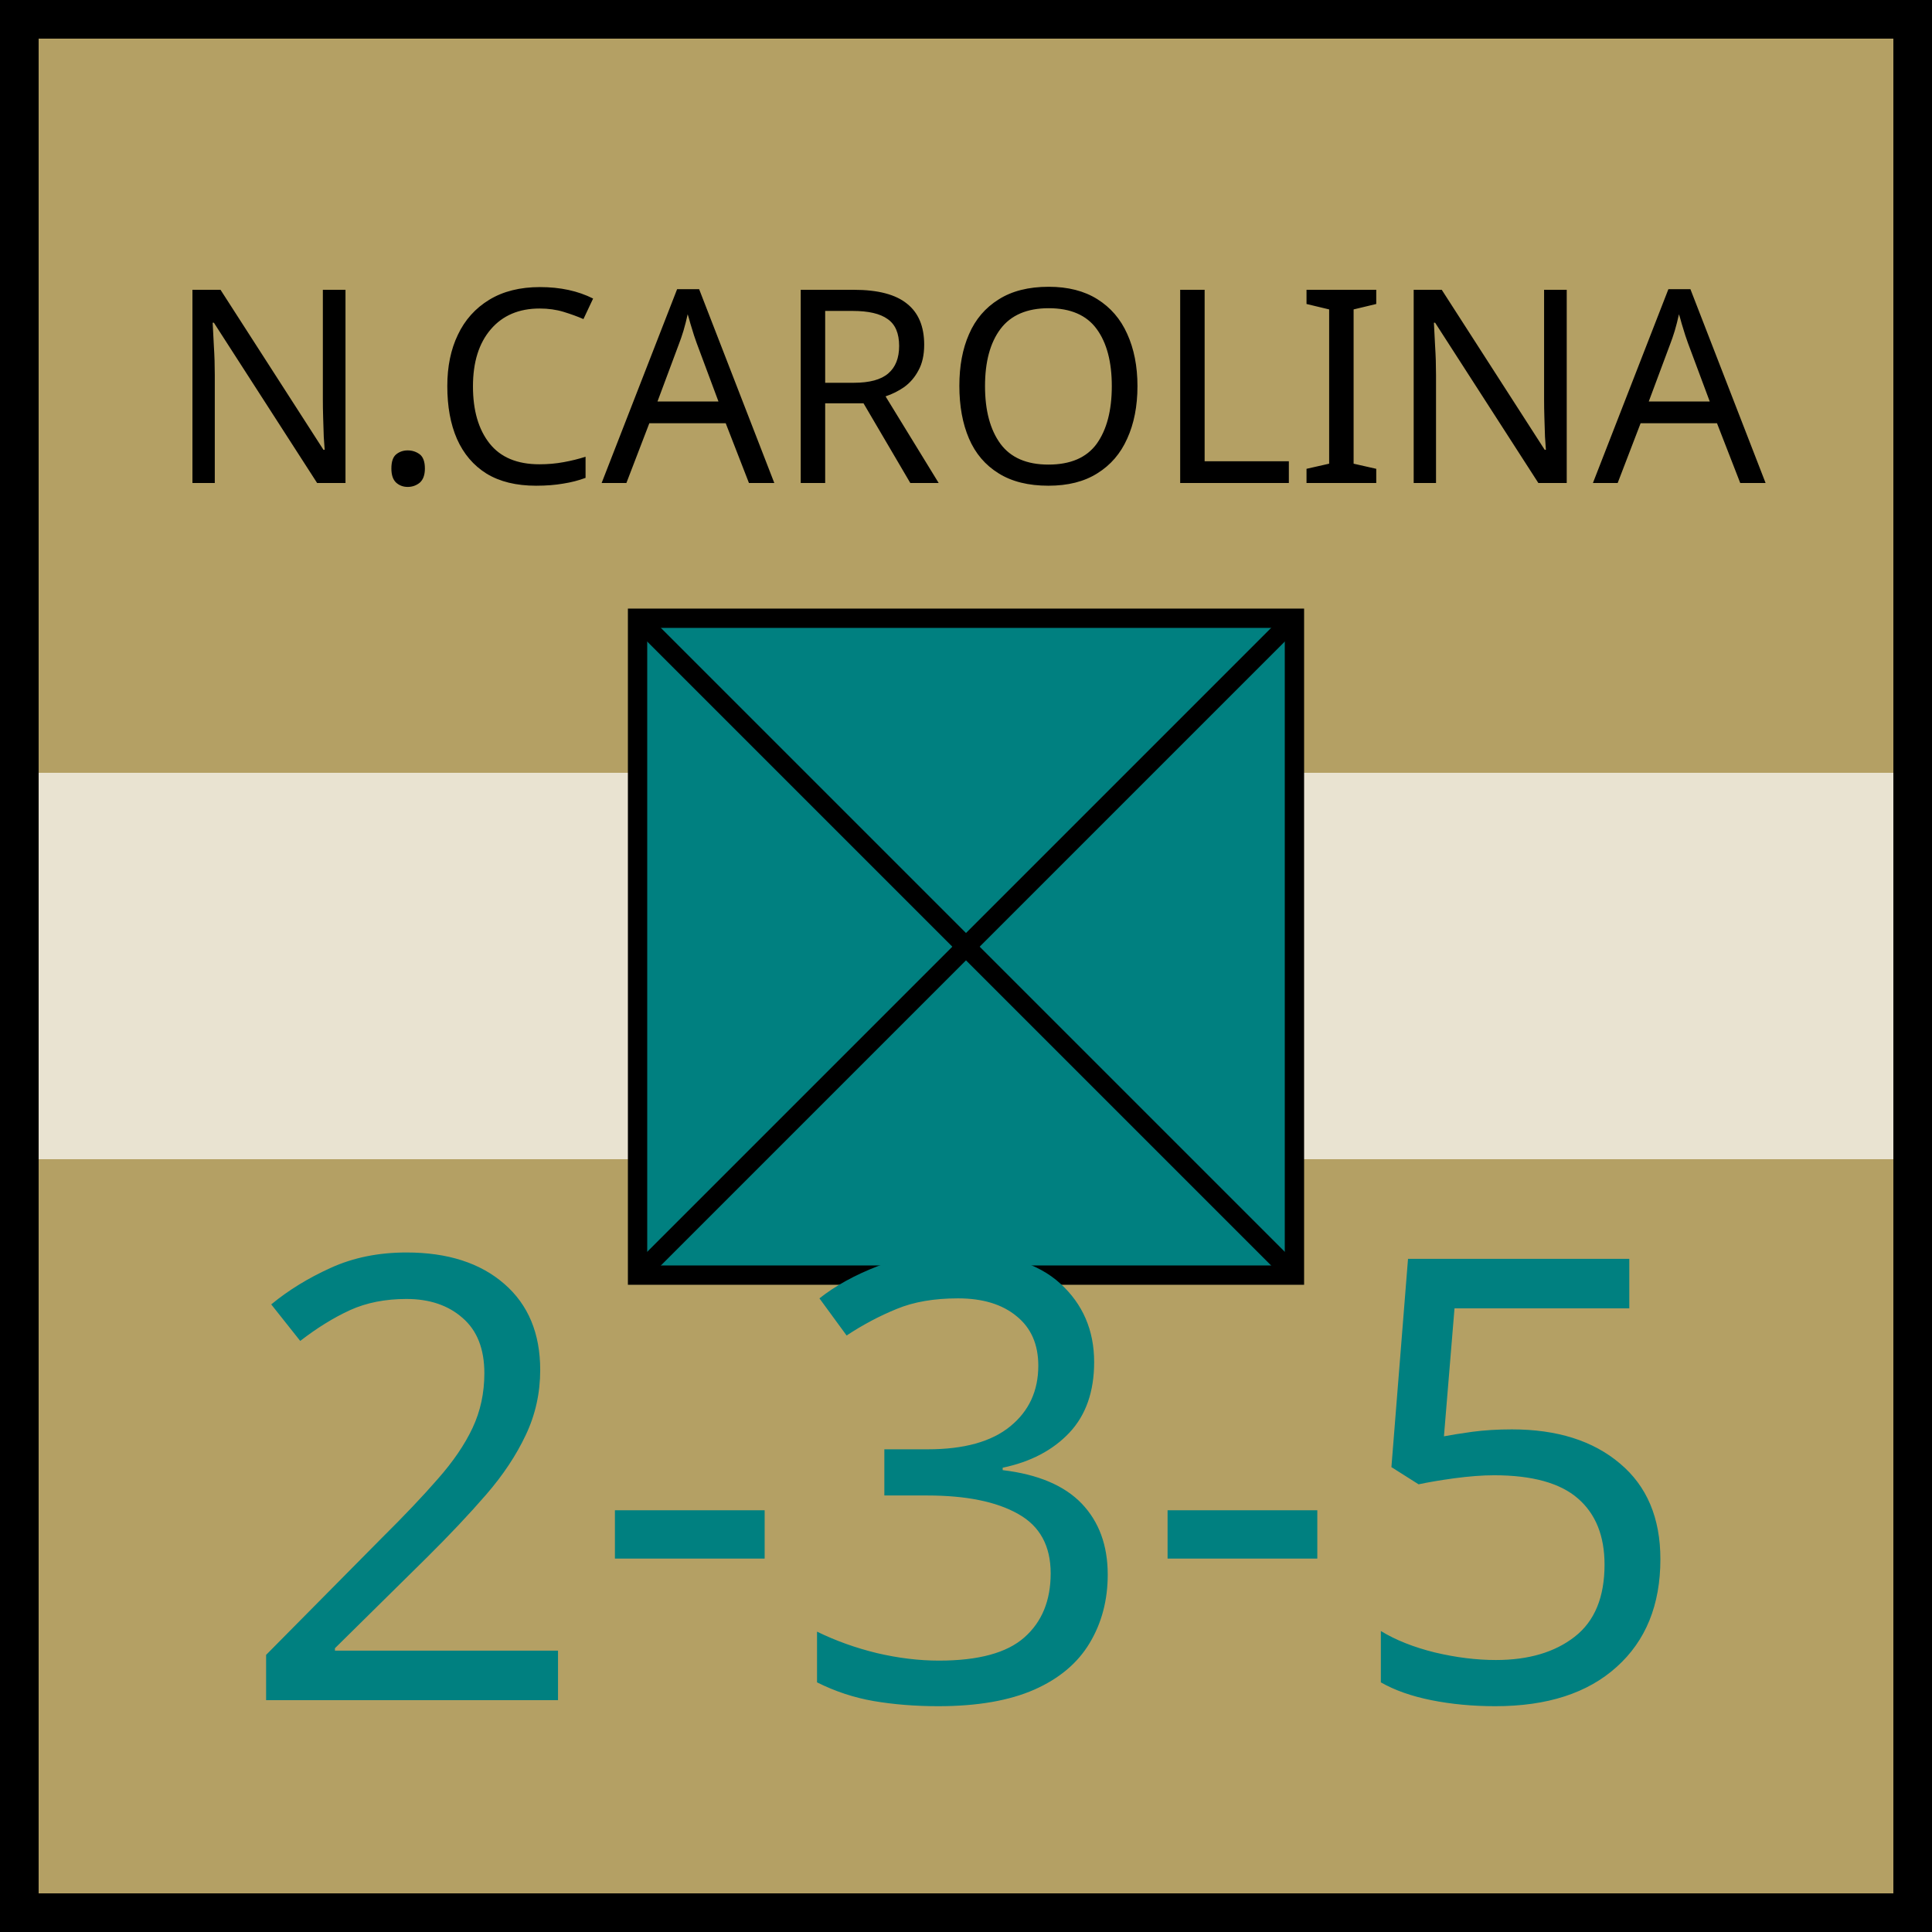
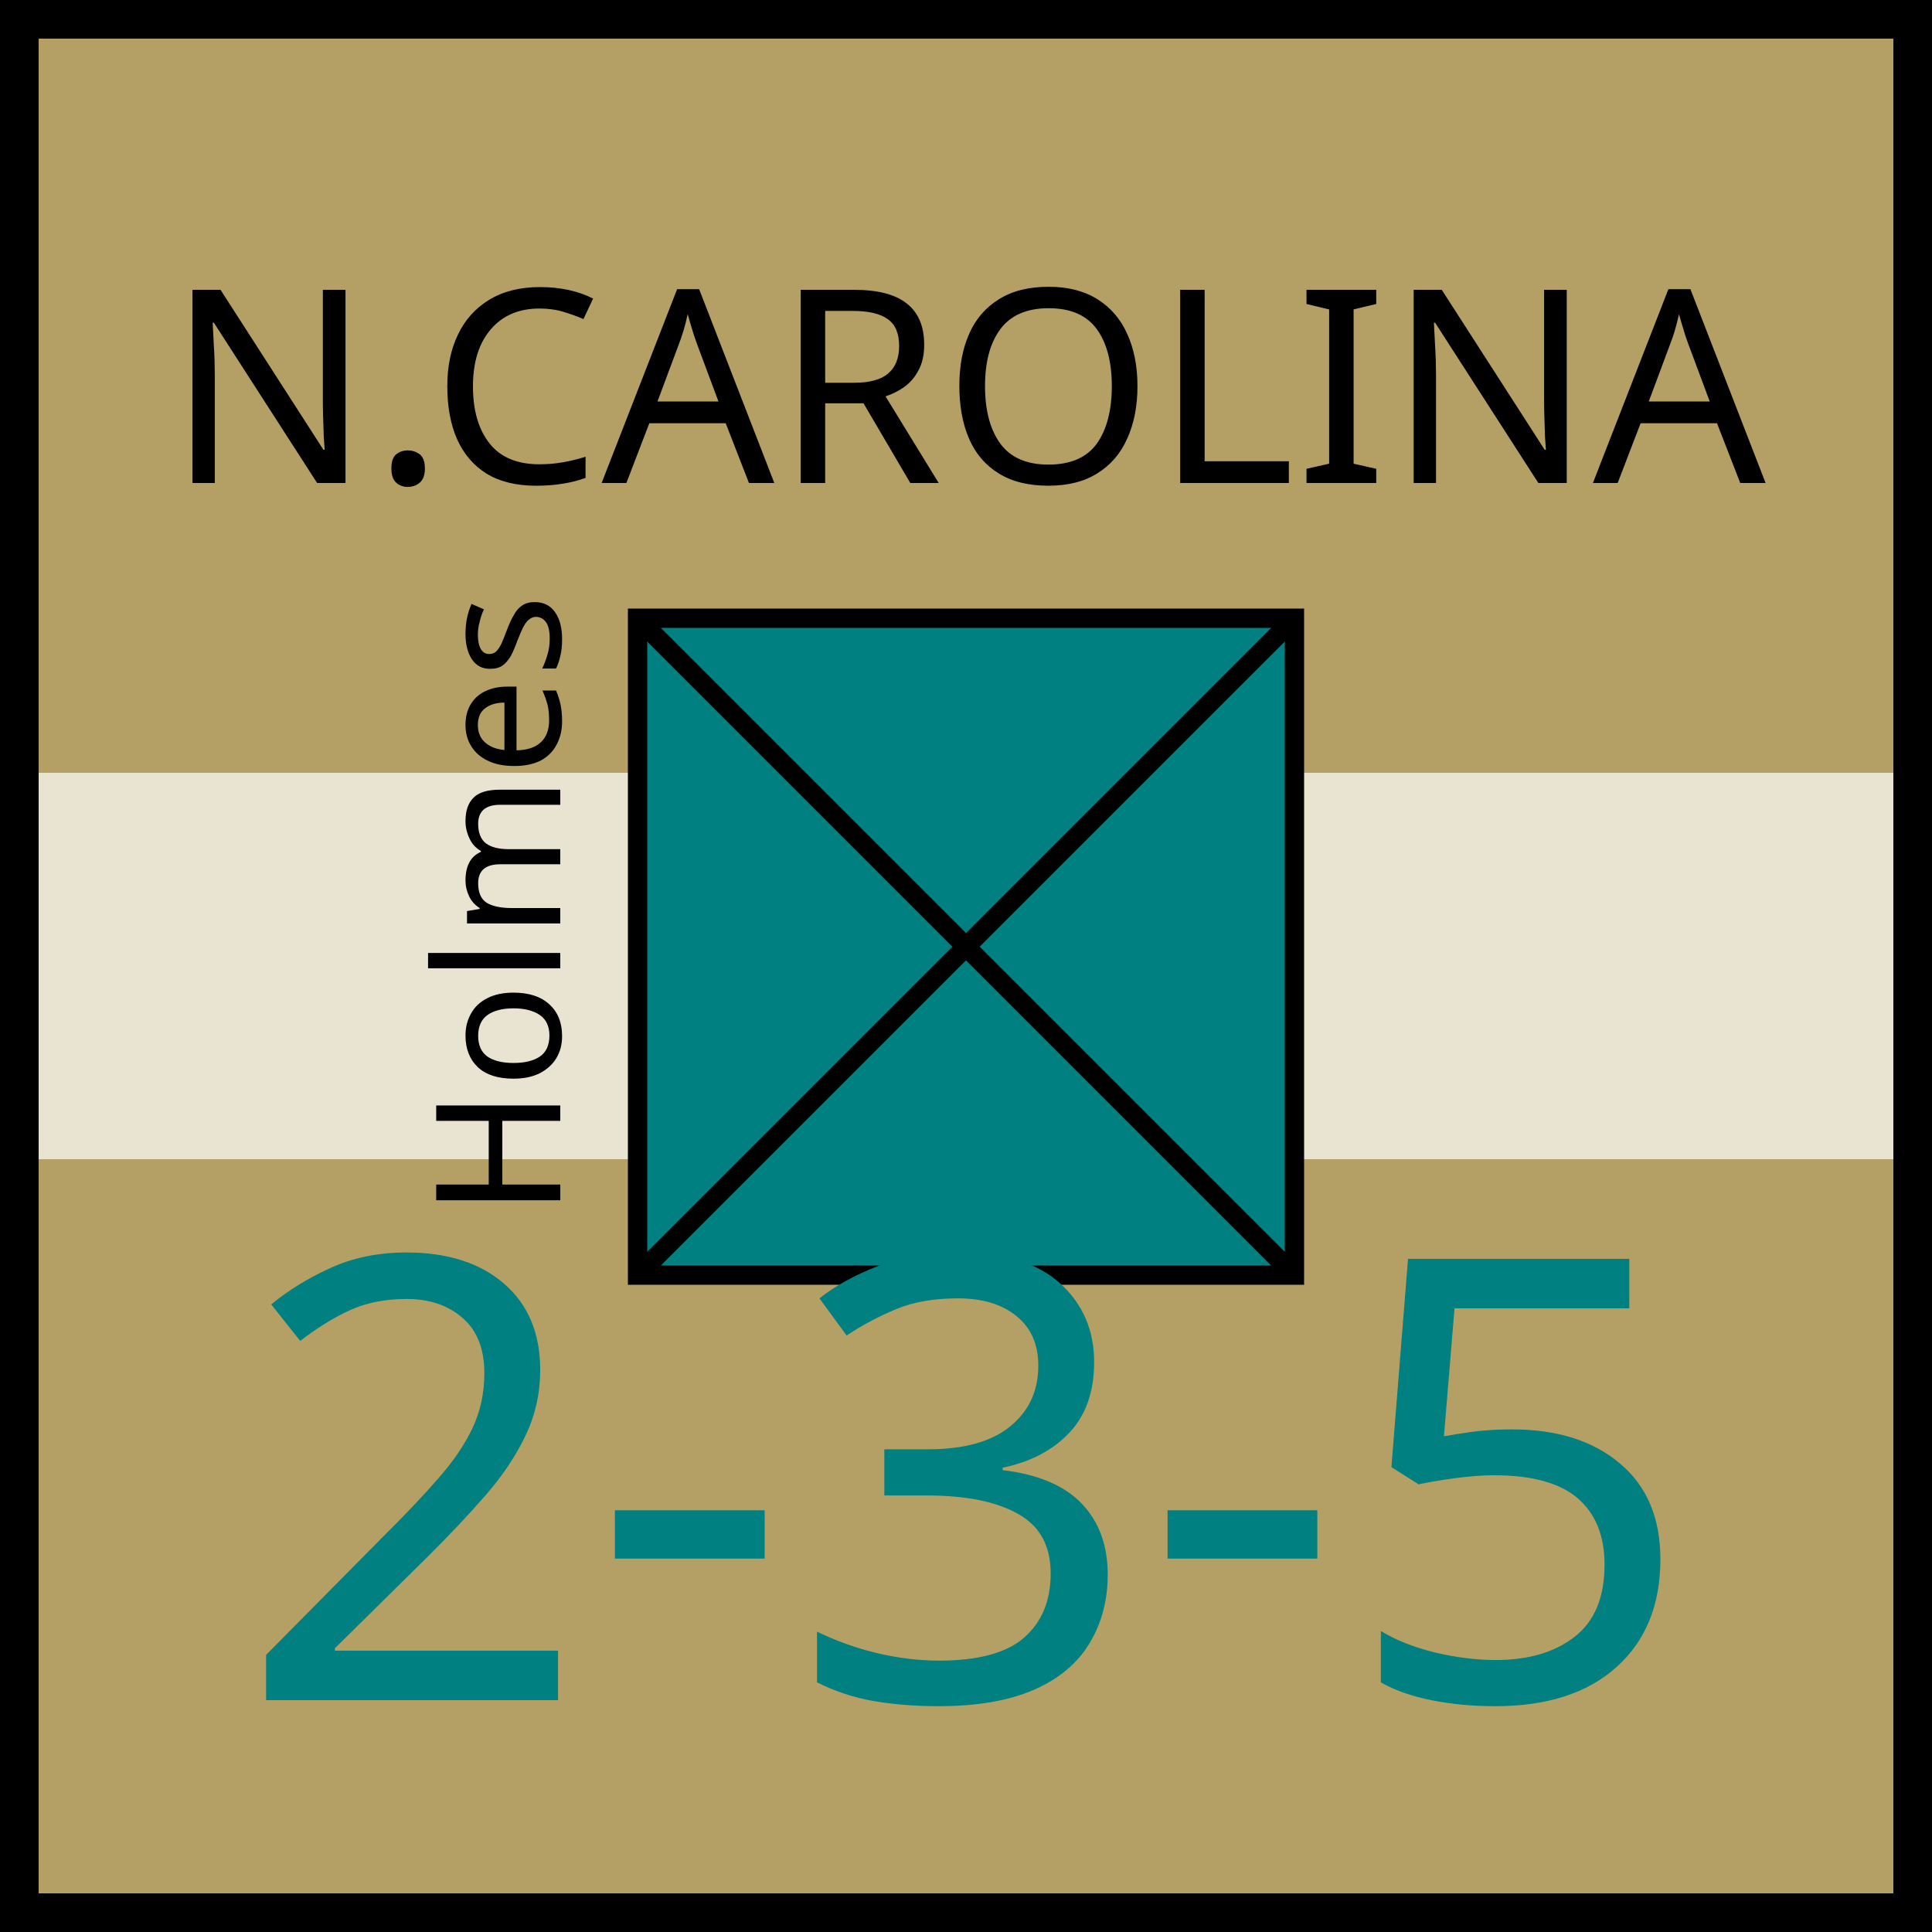
<svg xmlns="http://www.w3.org/2000/svg" xmlns:xlink="http://www.w3.org/1999/xlink" viewBox="0 0 100 100" width="100" height="100">
  <defs id="common">
    <rect id="background" width="100" height="100" fill="rgb(180,160,100)" />
    <rect id="exhausted" x="2" y="40%" height="20%" width="96" fill="white" opacity="0.7" />
    <g id="border" stroke="black" stroke-width="2">
      <line x1="0" y1="1" x2="100" y2="1" />
      <line x1="1" y1="1" x2="1" y2="100" />
      <line x1="0" y1="99" x2="100" y2="99" />
      <line x1="99" y1="1" x2="99" y2="100" />
    </g>
    <clipPath id="block">
      <use xlink:href="#background" />
    </clipPath>
  </defs>
  <g id="unit" font-family="EB Garamond">
    <use xlink:href="#background" clip-path="url(#block)" />
    <use xlink:href="#border" clip-path="url(#block)" />
    <use xlink:href="#exhausted" />
+     <text x="8" y="54" font-size="9" transform="rotate(270,23,48)">Holmes</text>
    <g id="symbol" text-anchor="middle">
      <text x="50" y="25" font-size="14" fill="black">N.CAROLINA</text>
      <rect x="33" y="32" width="34" height="34" fill="teal" stroke="black" />
      <line x1="33" y1="32" x2="67" y2="66" stroke="black" />
      <line x1="33" y1="66" x2="67" y2="32" stroke="black" />
    </g>
    <g id="stats" text-anchor="middle" font-size="32">
      <text x="50" y="88" fill="teal">2-3-5</text>
    </g>
  </g>
</svg>
